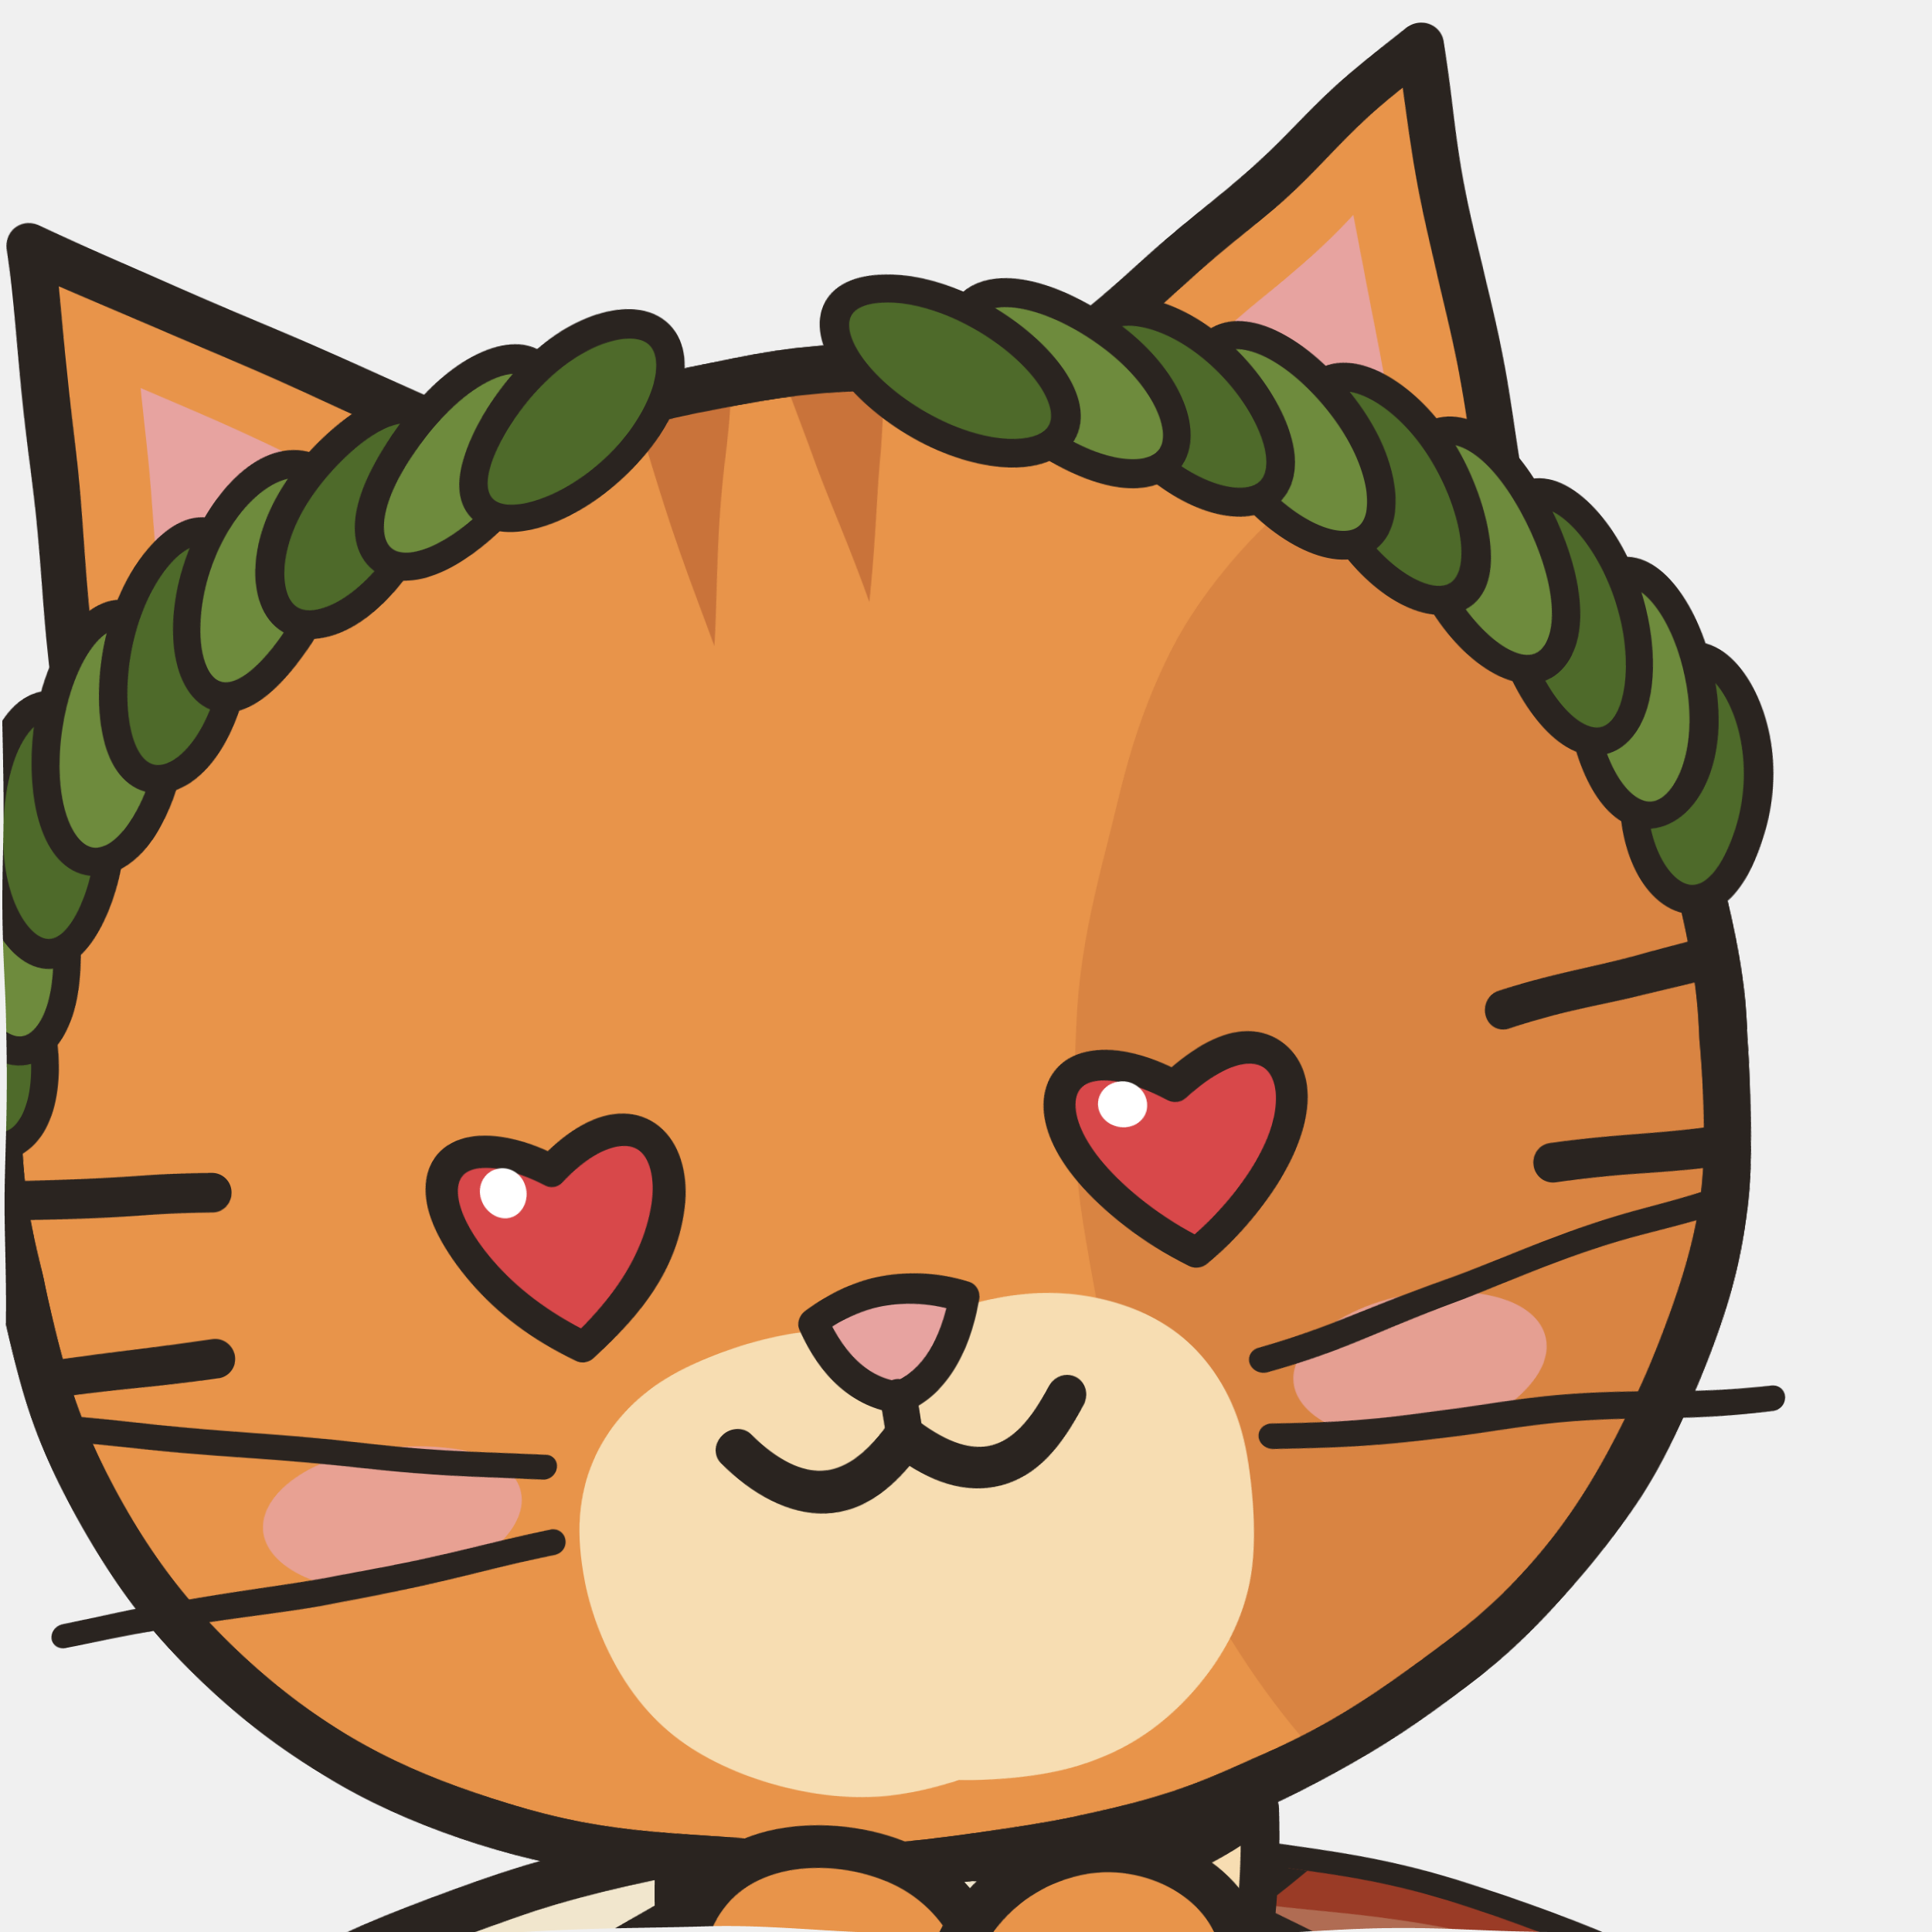
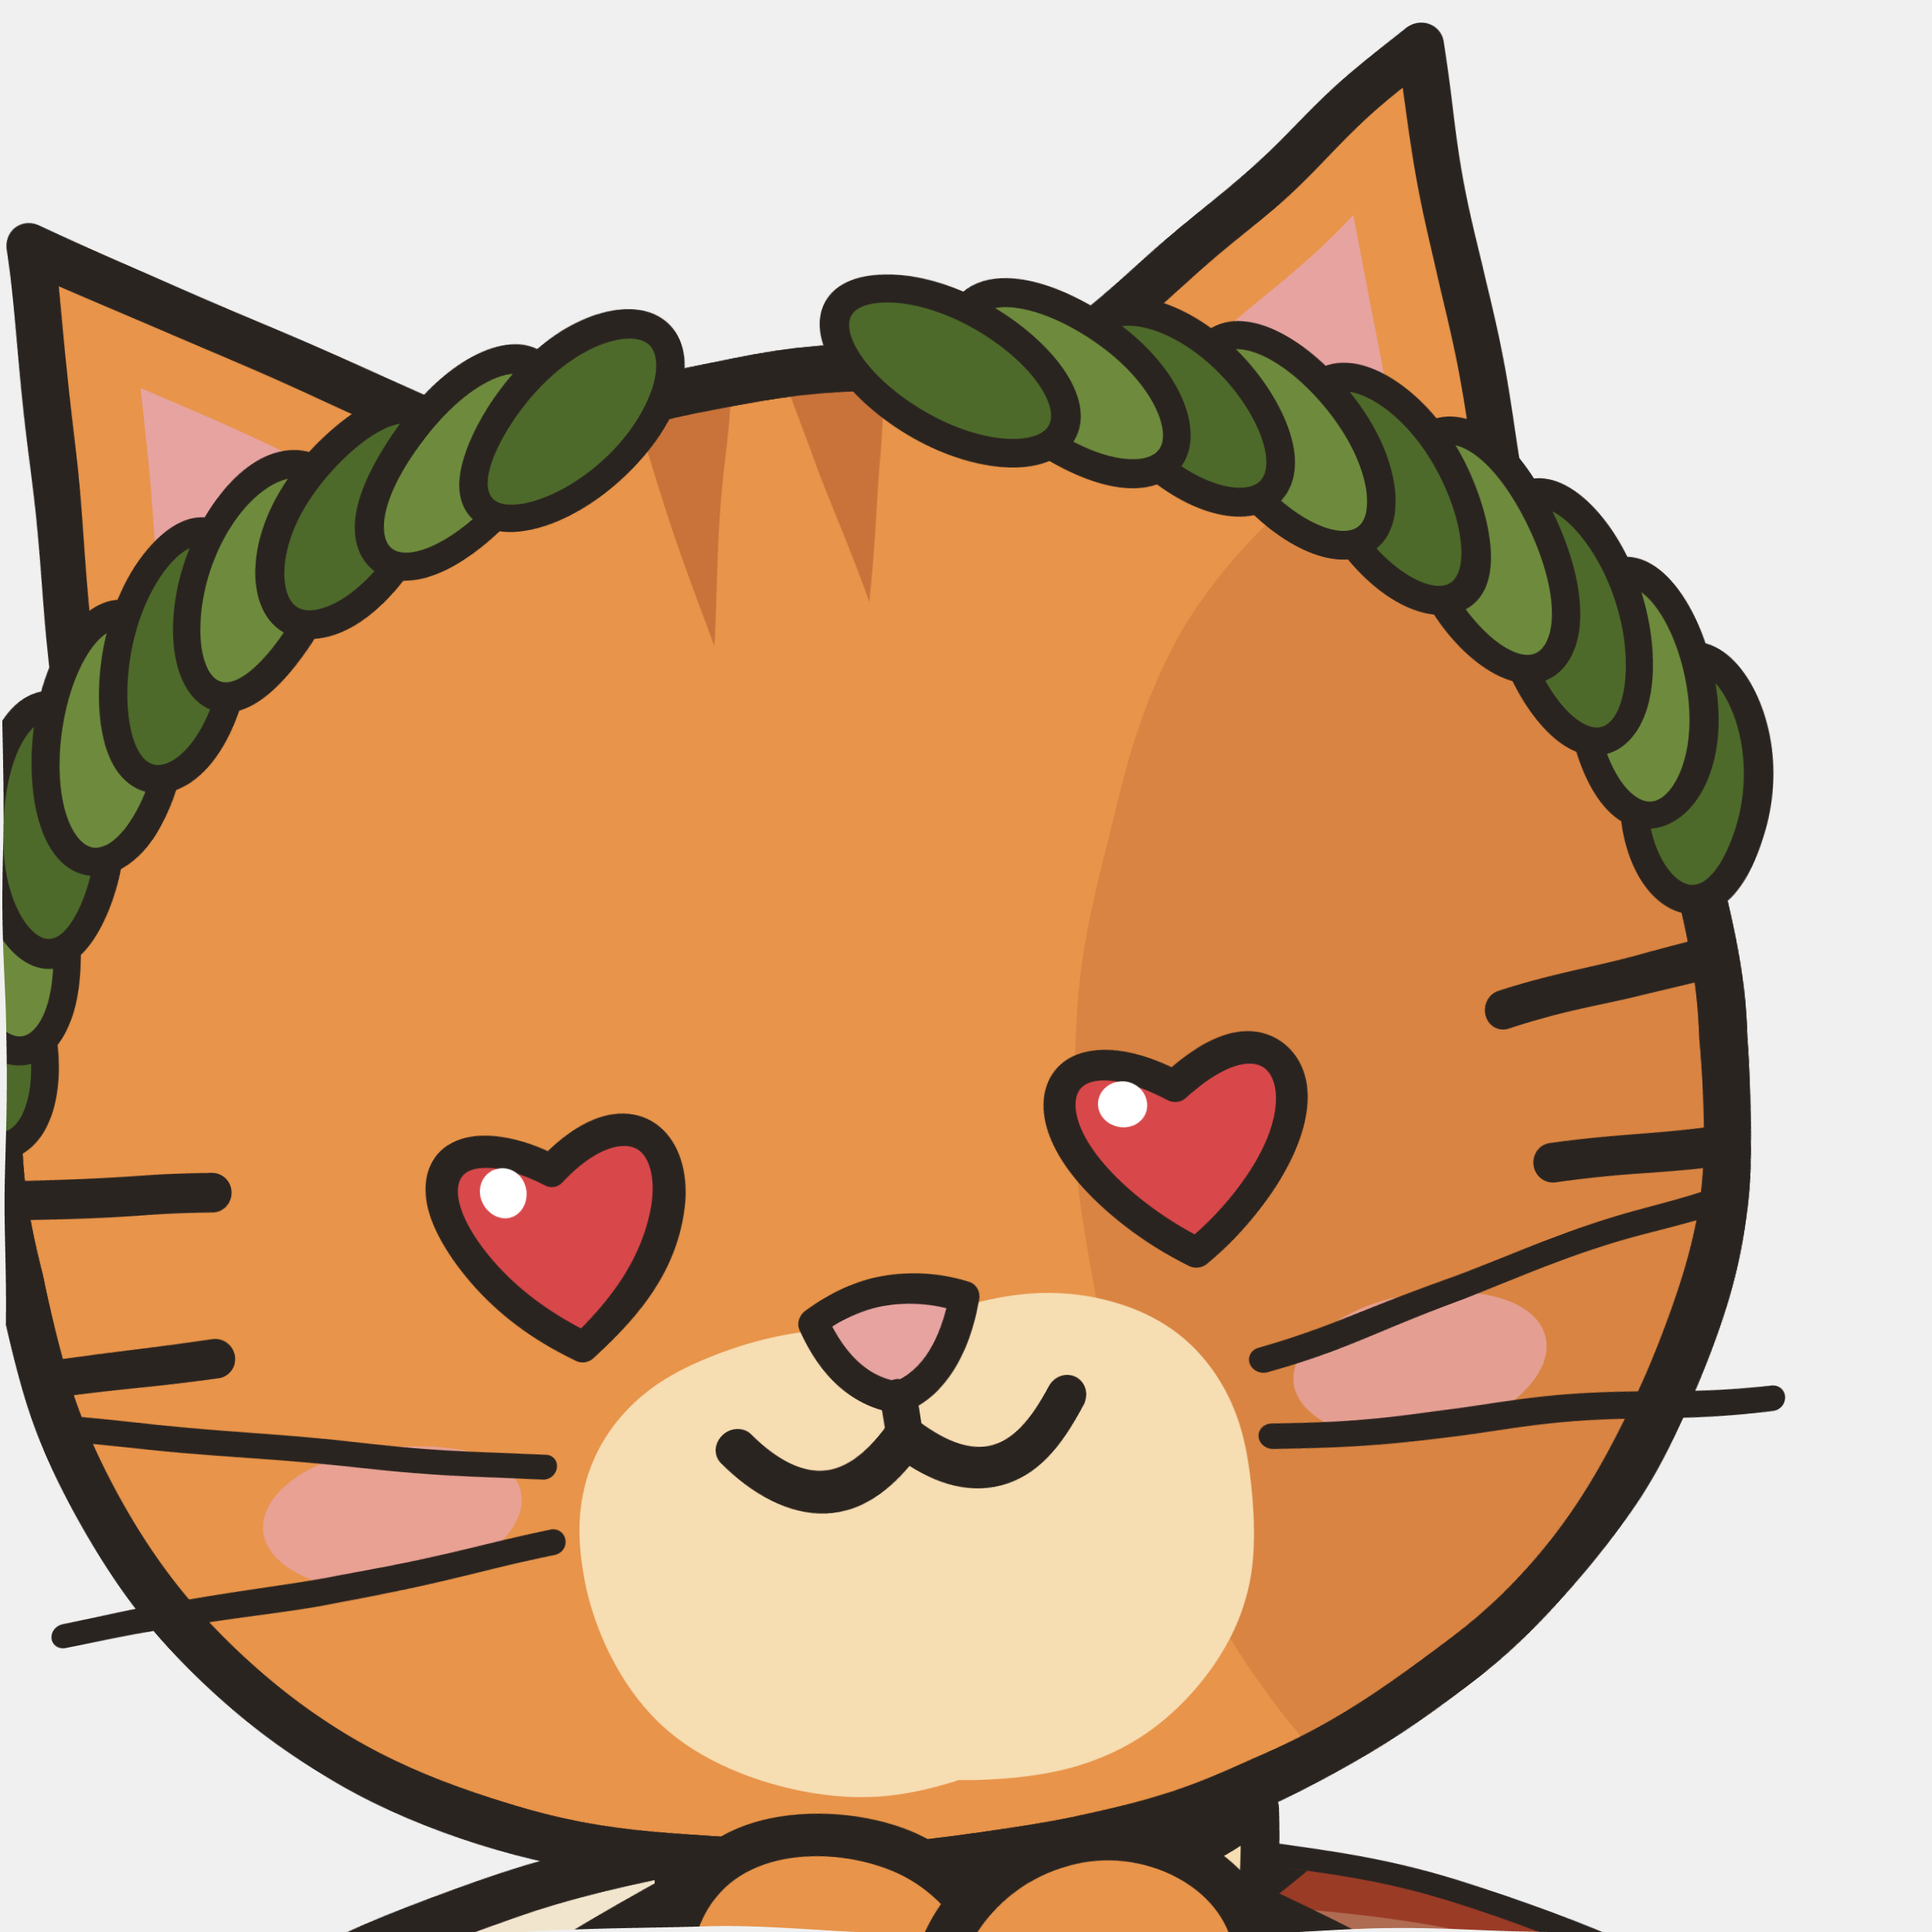
<svg xmlns="http://www.w3.org/2000/svg" viewBox="46 22 148 148" width="148" height="148">
  <defs>
    <filter id="rough" x="-5%" y="-5%" width="110%" height="110%">
      <feTurbulence type="fractalNoise" baseFrequency="0.035" numOctaves="2" seed="7" result="n" />
      <feDisplacementMap in="SourceGraphic" in2="n" scale="2.2" />
    </filter>
    <clipPath id="head">
      <path d="M54,96 C50,56 84,36 120,36 C156,36 190,56 186,96 C184,132 156,150 120,150 C84,150 56,132 54,96 Z" />
    </clipPath>
    <clipPath id="body">
      <path d="M22,240 C26,196 58,170 100,164 L140,164 C182,170 214,196 218,240 Z" />
    </clipPath>
  </defs>
  <g filter="url(#rough)">
    <path d="M22,240 C26,196 58,170 100,164 L140,164 C182,170 214,196 218,240 Z" fill="#F1E6CD" stroke="#2A2420" stroke-width="3.6" stroke-linejoin="round" stroke-linecap="round" />
    <g clip-path="url(#body)">
      <path d="M150,160 L190,166 L96,240 L52,240 Z" fill="#9A3B26" stroke="#2A2420" stroke-width="2.4" stroke-linejoin="round" stroke-linecap="round" />
      <path d="M60,206 Q78,214 84,236" fill="none" stroke="#2A2420" stroke-width="2.4" stroke-linecap="round" stroke-linejoin="round" />
      <path d="M178,200 Q170,218 176,240" fill="none" stroke="#2A2420" stroke-width="2.4" stroke-linecap="round" stroke-linejoin="round" />
      <path d="M200,214 Q196,228 200,240" fill="none" stroke="#2A2420" stroke-width="2.4" stroke-linecap="round" stroke-linejoin="round" />
      <path d="M120,164 L220,180 L220,240 L150,240 Z" fill="#D9C9A6" opacity=".35" />
    </g>
    <path d="M98,160 Q120,176 142,160 L142,172 Q120,184 98,172 Z" fill="#F7DDB2" stroke="#2A2420" stroke-width="3" stroke-linejoin="round" stroke-linecap="round" />
+     <path d="M106,200 Q80,190 62,198" fill="none" stroke="#B9A47E" stroke-width="2.2" stroke-linecap="round" stroke-linejoin="round" />
+     <path d="M114,218 Q78,206 56,210" fill="none" stroke="#B9A47E" stroke-width="2.2" stroke-linecap="round" stroke-linejoin="round" />
+     <path d="M134,200 Q160,190 178,198" fill="none" stroke="#B9A47E" stroke-width="2.2" stroke-linecap="round" stroke-linejoin="round" />
+     <path d="M126,218 Q162,206 184,210" fill="none" stroke="#B9A47E" stroke-width="2.2" stroke-linecap="round" stroke-linejoin="round" />
    <g transform="translate(0 14) rotate(-8 120 150)">
      <path d="M64,74 L66,18 L108,44 Z" fill="#E8944A" stroke="#2A2420" stroke-width="3.6" stroke-linejoin="round" stroke-linecap="round" />
      <path d="M72,64 L73,30 L98,46 Z" fill="#E7A3A0" />
      <path d="M176,74 L174,18 L132,44 Z" fill="#E8944A" stroke="#2A2420" stroke-width="3.6" stroke-linejoin="round" stroke-linecap="round" />
      <path d="M168,64 L167,30 L142,46 Z" fill="#E7A3A0" />
      <path d="M54,96 C50,56 84,36 120,36 C156,36 190,56 186,96 C184,132 156,150 120,150 C84,150 56,132 54,96 Z" fill="#E8944A" stroke="#2A2420" stroke-width="3.6" stroke-linejoin="round" stroke-linecap="round" />
      <g clip-path="url(#head)">
        <ellipse cx="170" cy="104" rx="34" ry="56" fill="#C9733A" opacity=".5" />
        <path d="M110,36 L114,56 L118,36 Z M122,36 L126,54 L130,36 Z" fill="#C9733A" />
        <path d="M55,90 L70,92" fill="none" stroke="#2A2420" stroke-width="3" stroke-linecap="round" stroke-linejoin="round" />
        <path d="M55,104 L68,104" fill="none" stroke="#2A2420" stroke-width="3" stroke-linecap="round" stroke-linejoin="round" />
        <path d="M185,90 L170,92" fill="none" stroke="#2A2420" stroke-width="3" stroke-linecap="round" stroke-linejoin="round" />
        <path d="M185,104 L172,104" fill="none" stroke="#2A2420" stroke-width="3" stroke-linecap="round" stroke-linejoin="round" />
      </g>
      <path d="M54,96 C50,56 84,36 120,36 C156,36 190,56 186,96 C184,132 156,150 120,150 C84,150 56,132 54,96 Z" fill="none" stroke="#2A2420" stroke-width="3.6" stroke-linejoin="round" stroke-linecap="round" />
      <path d="M94,124 C94,110 108,106 120,110 C132,106 146,110 146,124 C146,140 132,146 120,144 C108,146 94,140 94,124 Z" fill="#F7DDB2" />
      <ellipse cx="53.4" cy="76.1" rx="9.5" ry="4.8" transform="rotate(263.0 53.4 76.1)" fill="#4E6A2A" stroke="#2A2420" stroke-width="2.2" stroke-linejoin="round" stroke-linecap="round" />
      <ellipse cx="56.8" cy="69.0" rx="9.5" ry="4.8" transform="rotate(270.5 56.8 69.0)" fill="#6E8B3D" stroke="#2A2420" stroke-width="2.2" stroke-linejoin="round" stroke-linecap="round" />
      <ellipse cx="61.3" cy="62.4" rx="9.5" ry="4.8" transform="rotate(278.0 61.3 62.4)" fill="#4E6A2A" stroke="#2A2420" stroke-width="2.2" stroke-linejoin="round" stroke-linecap="round" />
      <ellipse cx="66.8" cy="56.3" rx="9.5" ry="4.8" transform="rotate(285.5 66.8 56.3)" fill="#6E8B3D" stroke="#2A2420" stroke-width="2.2" stroke-linejoin="round" stroke-linecap="round" />
      <ellipse cx="73.2" cy="50.9" rx="9.5" ry="4.8" transform="rotate(293.0 73.2 50.9)" fill="#4E6A2A" stroke="#2A2420" stroke-width="2.2" stroke-linejoin="round" stroke-linecap="round" />
      <ellipse cx="80.4" cy="46.2" rx="9.5" ry="4.8" transform="rotate(300.5 80.4 46.2)" fill="#6E8B3D" stroke="#2A2420" stroke-width="2.2" stroke-linejoin="round" stroke-linecap="round" />
      <ellipse cx="88.2" cy="42.3" rx="9.5" ry="4.8" transform="rotate(308.0 88.2 42.3)" fill="#4E6A2A" stroke="#2A2420" stroke-width="2.2" stroke-linejoin="round" stroke-linecap="round" />
      <ellipse cx="96.6" cy="39.3" rx="9.5" ry="4.8" transform="rotate(315.5 96.6 39.3)" fill="#6E8B3D" stroke="#2A2420" stroke-width="2.2" stroke-linejoin="round" stroke-linecap="round" />
      <ellipse cx="105.4" cy="37.3" rx="9.5" ry="4.8" transform="rotate(323.0 105.4 37.3)" fill="#4E6A2A" stroke="#2A2420" stroke-width="2.2" stroke-linejoin="round" stroke-linecap="round" />
      <ellipse cx="186.6" cy="76.1" rx="9.5" ry="4.8" transform="rotate(457.0 186.6 76.1)" fill="#4E6A2A" stroke="#2A2420" stroke-width="2.2" stroke-linejoin="round" stroke-linecap="round" />
      <ellipse cx="183.2" cy="69.0" rx="9.5" ry="4.8" transform="rotate(449.5 183.2 69.0)" fill="#6E8B3D" stroke="#2A2420" stroke-width="2.2" stroke-linejoin="round" stroke-linecap="round" />
      <ellipse cx="178.7" cy="62.4" rx="9.5" ry="4.8" transform="rotate(442.0 178.7 62.4)" fill="#4E6A2A" stroke="#2A2420" stroke-width="2.2" stroke-linejoin="round" stroke-linecap="round" />
      <ellipse cx="173.2" cy="56.3" rx="9.5" ry="4.8" transform="rotate(434.5 173.2 56.3)" fill="#6E8B3D" stroke="#2A2420" stroke-width="2.2" stroke-linejoin="round" stroke-linecap="round" />
      <ellipse cx="166.8" cy="50.9" rx="9.5" ry="4.8" transform="rotate(427.0 166.8 50.9)" fill="#4E6A2A" stroke="#2A2420" stroke-width="2.2" stroke-linejoin="round" stroke-linecap="round" />
      <ellipse cx="159.6" cy="46.2" rx="9.5" ry="4.8" transform="rotate(419.5 159.6 46.2)" fill="#6E8B3D" stroke="#2A2420" stroke-width="2.2" stroke-linejoin="round" stroke-linecap="round" />
      <ellipse cx="151.8" cy="42.3" rx="9.5" ry="4.8" transform="rotate(412.0 151.8 42.3)" fill="#4E6A2A" stroke="#2A2420" stroke-width="2.2" stroke-linejoin="round" stroke-linecap="round" />
      <ellipse cx="143.4" cy="39.3" rx="9.5" ry="4.8" transform="rotate(404.5 143.4 39.3)" fill="#6E8B3D" stroke="#2A2420" stroke-width="2.2" stroke-linejoin="round" stroke-linecap="round" />
      <ellipse cx="134.6" cy="37.3" rx="9.5" ry="4.8" transform="rotate(397.0 134.6 37.3)" fill="#4E6A2A" stroke="#2A2420" stroke-width="2.2" stroke-linejoin="round" stroke-linecap="round" />
      <path d="M96,107 C83,98 86,87 96,94 C106,87 109,98 96,107 Z" fill="#D8484A" stroke="#2A2420" stroke-width="2.4" stroke-linejoin="round" stroke-linecap="round" />
      <circle cx="92" cy="95" r="1.8" fill="#fff" />
      <path d="M144,107 C131,98 134,87 144,94 C154,87 157,98 144,107 Z" fill="#D8484A" stroke="#2A2420" stroke-width="2.4" stroke-linejoin="round" stroke-linecap="round" />
      <circle cx="140" cy="95" r="1.8" fill="#fff" />
-       <ellipse cx="80" cy="118" rx="10" ry="5.5" fill="#E7A3A0" opacity=".85" />
-       <ellipse cx="160" cy="118" rx="10" ry="5.5" fill="#E7A3A0" opacity=".85" />
+       <ellipse cx="80" cy="118" rx="10" ry="5.5" fill="#E7A3A0" opacity="0.85" />
+       <ellipse cx="160" cy="118" rx="10" ry="5.5" fill="#E7A3A0" opacity="0.85" />
      <path d="M114,108 Q120,105 126,108 Q124,114 120,115 Q116,114 114,108 Z" fill="#E7A3A0" stroke="#2A2420" stroke-width="2.4" stroke-linejoin="round" stroke-linecap="round" />
      <path d="M120,115 L120,118" fill="none" stroke="#2A2420" stroke-width="2.8" stroke-linecap="round" stroke-linejoin="round" />
      <path d="M107,117 Q113,125 120,118 Q127,125 133,117" fill="none" stroke="#2A2420" stroke-width="3.2" stroke-linecap="round" stroke-linejoin="round" />
      <path d="M92,116 L56,108" fill="none" stroke="#2A2420" stroke-width="2" stroke-linecap="round" stroke-linejoin="round" />
      <path d="M92,122 L54,124" fill="none" stroke="#2A2420" stroke-width="2" stroke-linecap="round" stroke-linejoin="round" />
      <path d="M148,116 L184,108" fill="none" stroke="#2A2420" stroke-width="2" stroke-linecap="round" stroke-linejoin="round" />
      <path d="M148,122 L186,124" fill="none" stroke="#2A2420" stroke-width="2" stroke-linecap="round" stroke-linejoin="round" />
    </g>
-     <path d="M62,206 C72,196 92,182 110,174" fill="none" stroke="#2A2420" stroke-width="22.0" stroke-linecap="round" />
-     <path d="M62,206 C72,196 92,182 110,174" fill="none" stroke="#E8944A" stroke-width="15.5" stroke-linecap="round" />
+     <path d="M82.5,189.0 C91.5,183.5 101.0,178.0 110.0,174.0" fill="none" stroke="#2A2420" stroke-width="25.0" stroke-linecap="round" />
+     <path d="M82.5,189.0 C91.5,183.5 101.0,178.0 110.0,174.0" fill="none" stroke="#E8944A" stroke-width="18.5" stroke-linecap="round" />
+     <path d="M58.0,204.0 C65.0,200.0 73.5,194.5 82.5,189.0" fill="none" stroke="#2A2420" stroke-width="31.5" stroke-linecap="round" />
+     <path d="M58.0,204.0 C65.0,200.0 73.5,194.5 82.5,189.0" fill="none" stroke="#F1E6CD" stroke-width="25" stroke-linecap="round" />
+     <ellipse cx="82.5" cy="189.0" rx="13" ry="4.6" transform="rotate(58.6 82.5 189.0)" fill="#E9DCBF" stroke="#2A2420" stroke-width="3" stroke-linejoin="round" stroke-linecap="round" />
    <g transform="rotate(15 110 174)">
-       <ellipse cx="110" cy="174" rx="11.5" ry="10.58" fill="#E8944A" stroke="#2A2420" stroke-width="3.4" stroke-linejoin="round" stroke-linecap="round" />
+       <ellipse cx="110" cy="174" rx="12.5" ry="11.5" fill="#E8944A" stroke="#2A2420" stroke-width="3.4" stroke-linejoin="round" stroke-linecap="round" />
      <path d="M106.5,176 L106.5,181" fill="none" stroke="#2A2420" stroke-width="2.2" stroke-linecap="round" stroke-linejoin="round" />
      <path d="M113.5,176 L113.5,181" fill="none" stroke="#2A2420" stroke-width="2.2" stroke-linecap="round" stroke-linejoin="round" />
    </g>
-     <path d="M178,206 C168,196 148,182 130,174" fill="none" stroke="#2A2420" stroke-width="22.0" stroke-linecap="round" />
-     <path d="M178,206 C168,196 148,182 130,174" fill="none" stroke="#E8944A" stroke-width="15.5" stroke-linecap="round" />
+     <path d="M157.5,189.0 C148.5,183.5 139.0,178.0 130.0,174.0" fill="none" stroke="#2A2420" stroke-width="25.0" stroke-linecap="round" />
+     <path d="M157.5,189.0 C148.5,183.5 139.0,178.0 130.0,174.0" fill="none" stroke="#E8944A" stroke-width="18.5" stroke-linecap="round" />
+     <path d="M182.0,204.0 C175.0,200.0 166.5,194.5 157.5,189.0" fill="none" stroke="#2A2420" stroke-width="31.5" stroke-linecap="round" />
+     <path d="M182.0,204.0 C175.0,200.0 166.5,194.5 157.5,189.0" fill="none" stroke="#F1E6CD" stroke-width="25" stroke-linecap="round" />
+     <ellipse cx="157.5" cy="189.0" rx="13" ry="4.6" transform="rotate(-58.6 157.5 189.0)" fill="#E9DCBF" stroke="#2A2420" stroke-width="3" stroke-linejoin="round" stroke-linecap="round" />
    <g transform="rotate(-15 130 174)">
-       <ellipse cx="130" cy="174" rx="11.5" ry="10.58" fill="#E8944A" stroke="#2A2420" stroke-width="3.4" stroke-linejoin="round" stroke-linecap="round" />
+       <ellipse cx="130" cy="174" rx="12.5" ry="11.5" fill="#E8944A" stroke="#2A2420" stroke-width="3.4" stroke-linejoin="round" stroke-linecap="round" />
      <path d="M126.5,176 L126.5,181" fill="none" stroke="#2A2420" stroke-width="2.2" stroke-linecap="round" stroke-linejoin="round" />
      <path d="M133.5,176 L133.5,181" fill="none" stroke="#2A2420" stroke-width="2.2" stroke-linecap="round" stroke-linejoin="round" />
    </g>
    <g transform="rotate(15 206 66) scale(1)" transform-origin="206 66">
      <path d="M206,74 C194,66 197,56 206,62 C215,56 218,66 206,74 Z" fill="#D8484A" stroke="#2A2420" stroke-width="2.2" stroke-linejoin="round" stroke-linecap="round" />
    </g>
    <g transform="rotate(-10 220 104) scale(1)" transform-origin="220 104">
      <path d="M220,112 C208,104 211,94 220,100 C229,94 232,104 220,112 Z" fill="#D8484A" stroke="#2A2420" stroke-width="2.2" stroke-linejoin="round" stroke-linecap="round" />
    </g>
    <g transform="rotate(-15 28 80) scale(1)" transform-origin="28 80">
      <path d="M28,88 C16,80 19,70 28,76 C37,70 40,80 28,88 Z" fill="#D8484A" stroke="#2A2420" stroke-width="2.2" stroke-linejoin="round" stroke-linecap="round" />
    </g>
  </g>
</svg>
